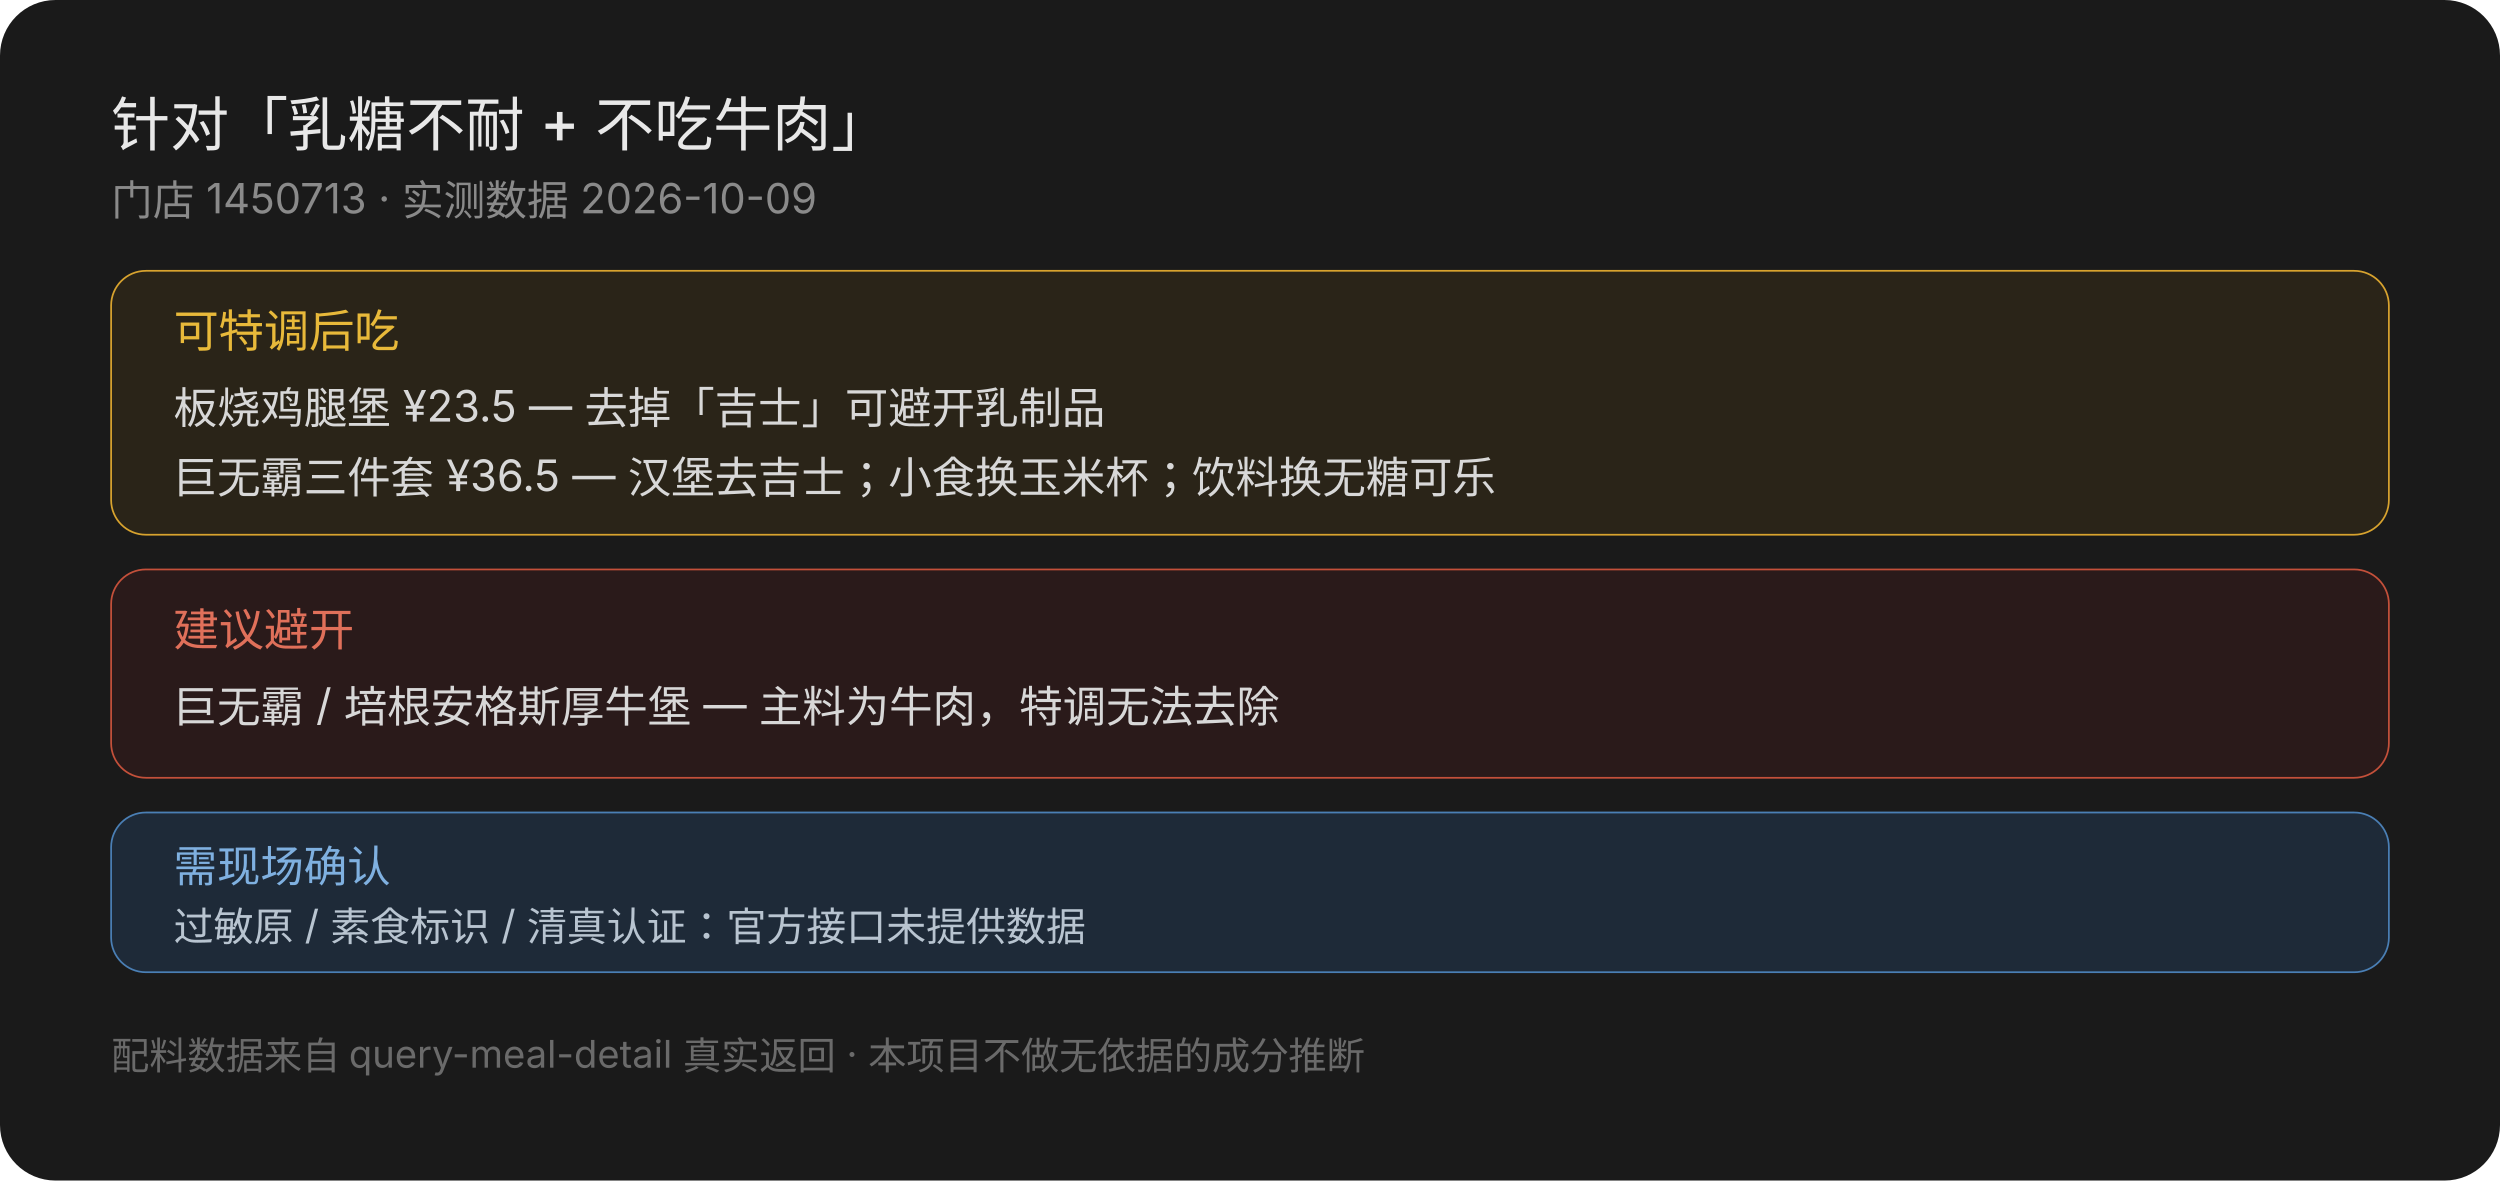
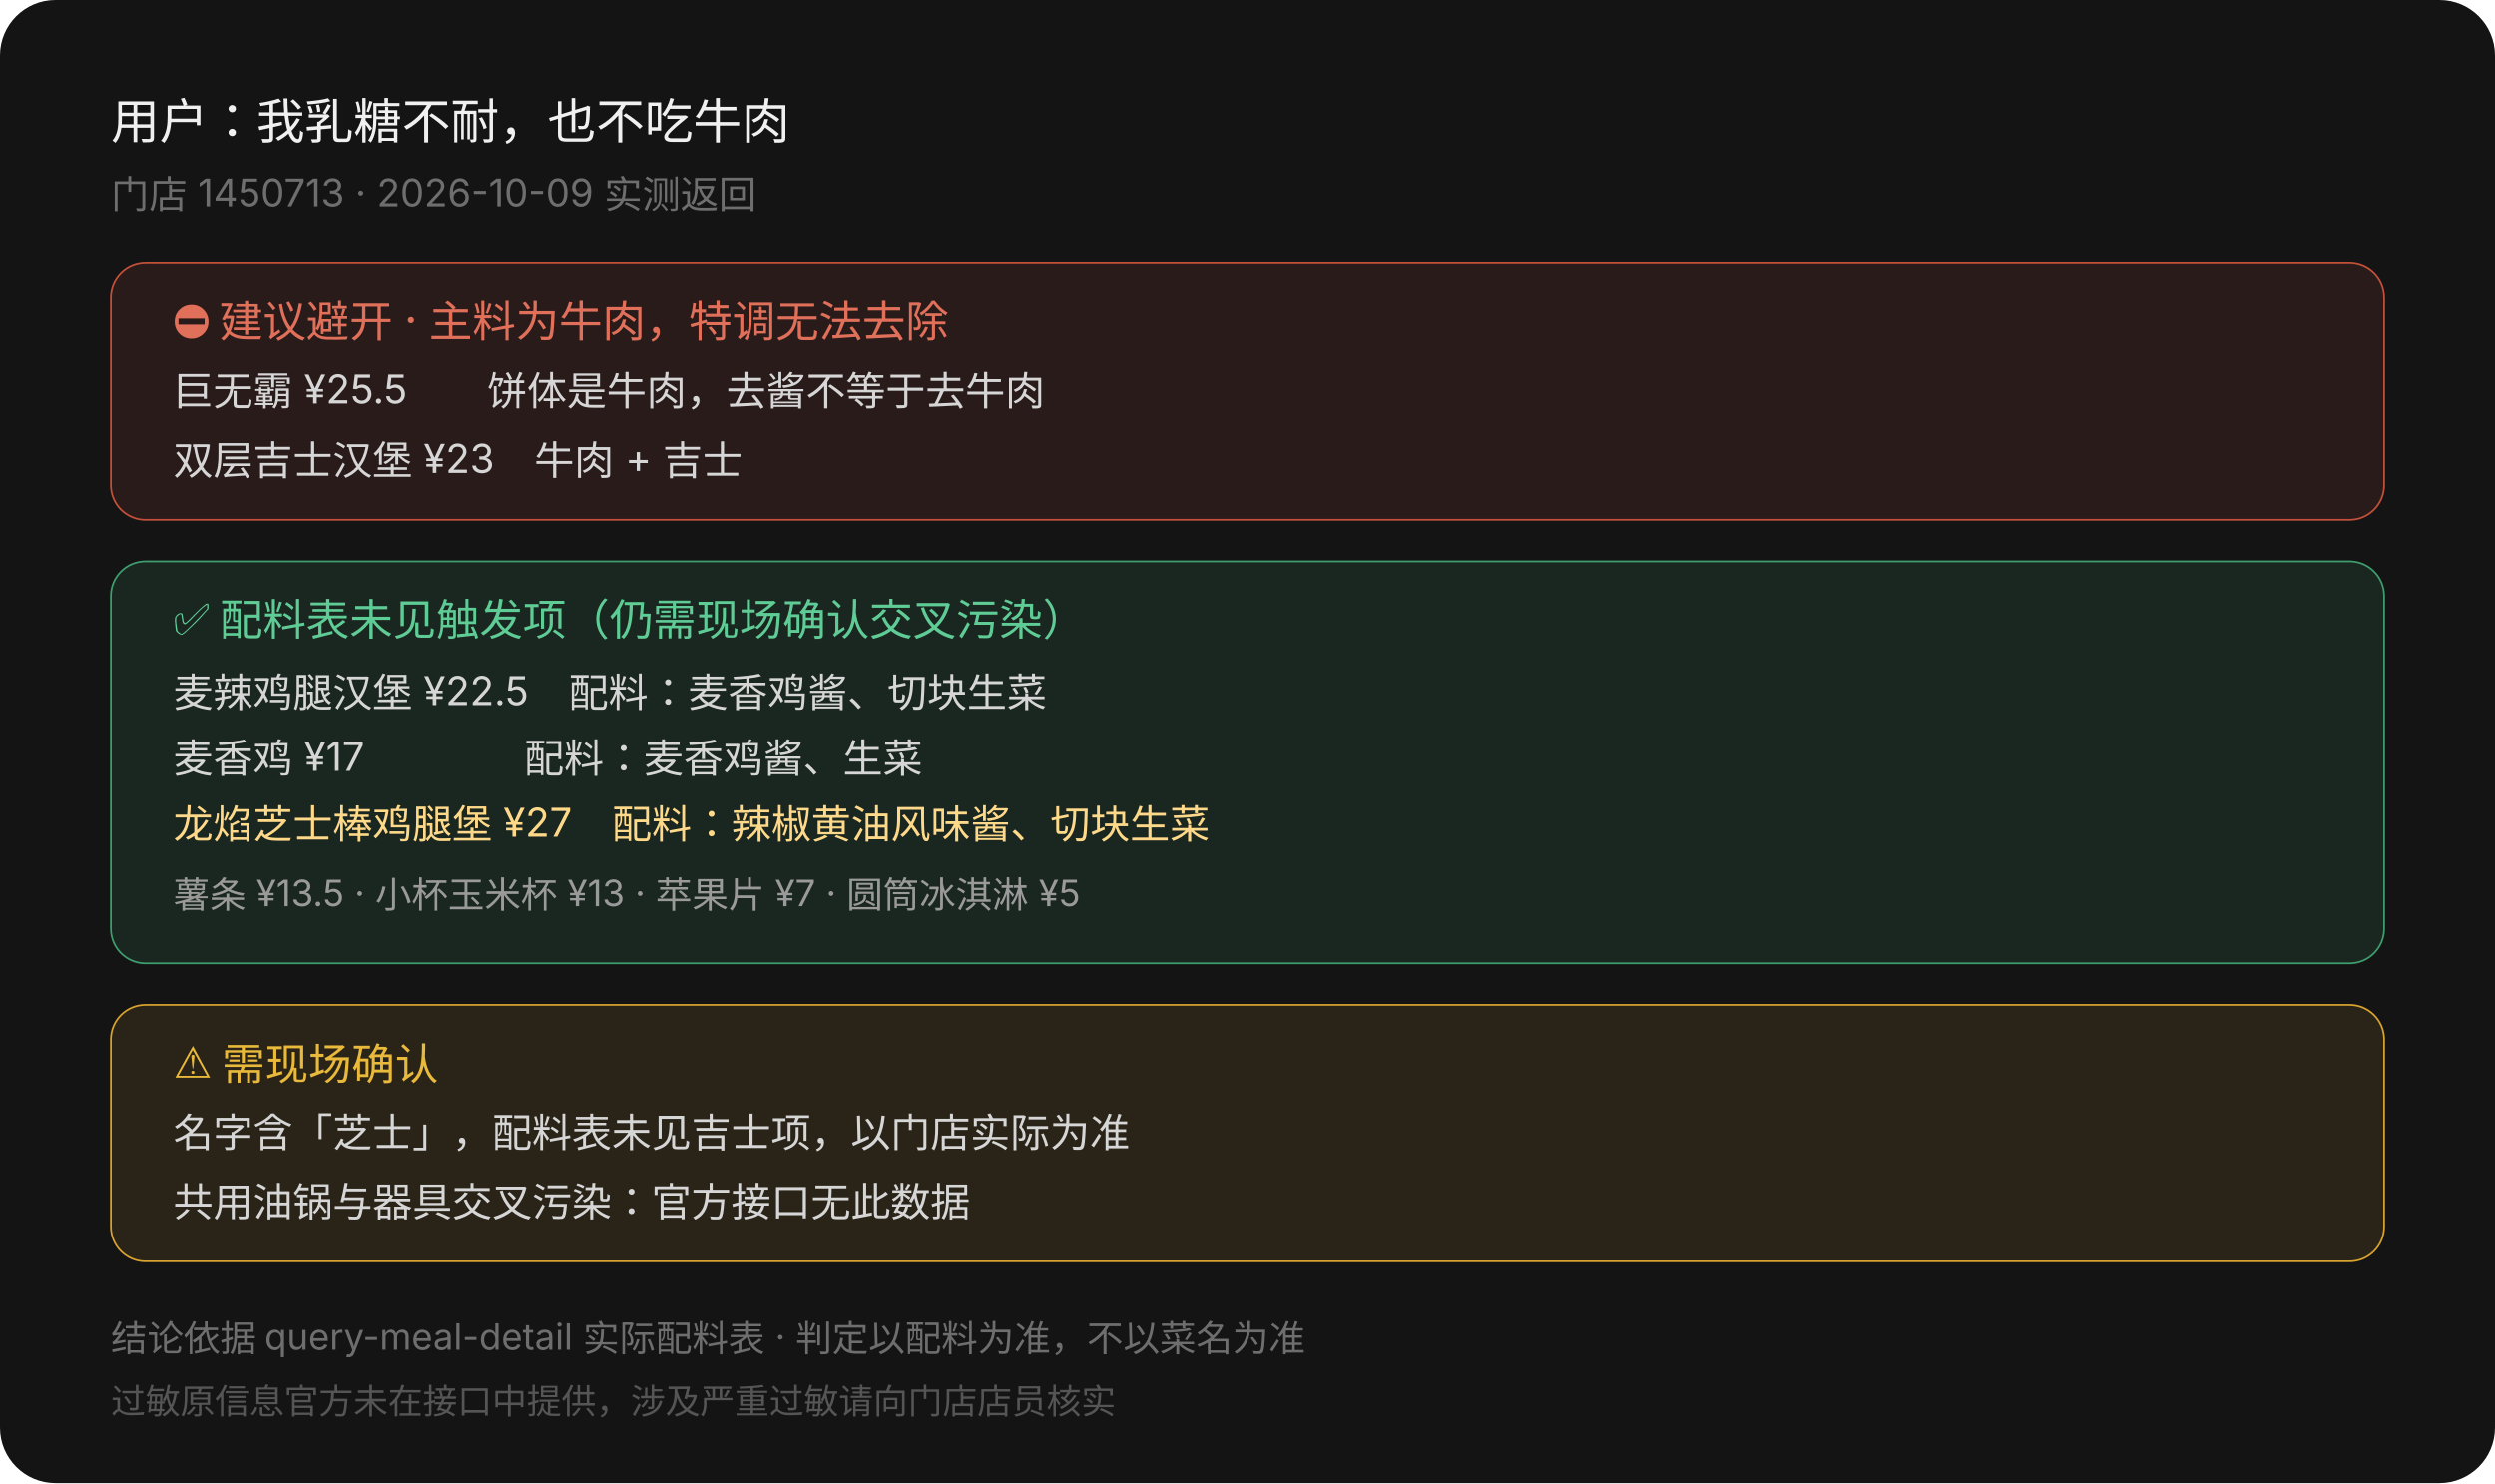
- <svg xmlns="http://www.w3.org/2000/svg" viewBox="0 0 720 340" font-family="-apple-system, BlinkMacSystemFont, 'Segoe UI', 'PingFang SC', 'Microsoft YaHei', sans-serif">
-   <rect width="720" height="340" rx="16" fill="#1A1A1A" />
-   <text x="32" y="42" fill="#E8E8E8" font-size="17" font-weight="500">针对「乳糖不耐 + 不吃牛肉」</text>
-   <text x="32" y="62" fill="#8A8A8A" font-size="12">门店 1450713 · 实测数据 2026-10-09</text>
-   <rect x="32" y="78" width="656" height="76" rx="10" fill="#2A2418" stroke="#D8A32E" stroke-width="0.5" />
-   <text x="50" y="100" fill="#E8B93A" font-size="13" font-weight="500">可特调后吃</text>
-   <text x="50" y="122" fill="#D8D8D8" font-size="12.5">板烧鸡腿堡 ¥23.5 — 去掉「吉士」可避开乳制品</text>
-   <text x="50" y="142" fill="#D8D8D8" font-size="12.5">巨无霸三件套 ¥36.5 — 汉堡去吉士；小食换玉米杯；饮料换无糖可乐</text>
-   <rect x="32" y="164" width="656" height="60" rx="10" fill="#2A1A1A" stroke="#C4503A" stroke-width="0.5" />
-   <text x="50" y="186" fill="#E0705A" font-size="13" font-weight="500">建议避开</text>
-   <text x="50" y="208" fill="#D8D8D8" font-size="12.5">巨无霸 / 培根安格斯厚牛堡 — 主料为牛肉，特调无法去除</text>
-   <rect x="32" y="234" width="656" height="46" rx="10" fill="#1E2A38" stroke="#4A7FB5" stroke-width="0.5" />
-   <text x="50" y="254" fill="#7FB0E0" font-size="12.5" font-weight="500">需现场确认</text>
-   <text x="50" y="271" fill="#B8C4D0" font-size="11.5">过敏原 / 素食标识 / 清真认证：官方接口未提供数据</text>
-   <text x="32" y="308" fill="#6A6A6A" font-size="11">配料数据来自 query-meal-detail 真实返回 · 本项目不做无依据的成分推断</text>
+ <svg xmlns="http://www.w3.org/2000/svg" viewBox="0 0 720 428" font-family="-apple-system, BlinkMacSystemFont, 'Segoe UI', 'PingFang SC', 'Microsoft YaHei', sans-serif">
+   <rect width="720" height="428" rx="16" fill="#141414" />
+   <text x="32" y="40" fill="#F0F0F0" font-size="14" font-weight="500">用户：我乳糖不耐，也不吃牛肉</text>
+   <text x="32" y="60" fill="#6E6E6E" font-size="11">门店 1450713 · 2026-10-09 实测返回</text>
+   <rect x="32" y="76" width="656" height="74" rx="10" fill="#2A1B1B" stroke="#C4503A" stroke-width="0.5" />
+   <text x="50" y="97" fill="#E0705A" font-size="12.5" font-weight="500">⛔ 建议避开 · 主料为牛肉，特调无法去除</text>
+   <text x="50" y="117" fill="#D6D6D6" font-size="11.5">巨无霸 ¥25.5　　饼体是牛肉，去酱不等于去牛肉</text>
+   <text x="50" y="137" fill="#D6D6D6" font-size="11.5">双层吉士汉堡 ¥23　牛肉 + 吉士</text>
+   <rect x="32" y="162" width="656" height="116" rx="10" fill="#1A2620" stroke="#3E9E6E" stroke-width="0.5" />
+   <text x="50" y="183" fill="#5FCB95" font-size="12.5" font-weight="500">✅ 配料表未见触发项（仍需现场确认交叉污染）</text>
+   <text x="50" y="204" fill="#D6D6D6" font-size="11.5">麦辣鸡腿汉堡 ¥22.5　配料：麦香鸡酱、切块生菜</text>
+   <text x="50" y="223" fill="#D6D6D6" font-size="11.5">麦香鸡 ¥17　　　　配料：麦香鸡酱、生菜</text>
+   <text x="50" y="242" fill="#FFD98A" font-size="11.5">龙焰芝士棒鸡腿堡 ¥27　配料：辣椒黄油风味酱、切块生菜</text>
+   <text x="50" y="262" fill="#9A9A9A" font-size="10.5">薯条 ¥13.5 · 小杯玉米杯 ¥13 · 苹果片 ¥7 · 圆筒冰淇淋 ¥5</text>
+   <rect x="32" y="290" width="656" height="74" rx="10" fill="#2A2418" stroke="#D8A32E" stroke-width="0.5" />
+   <text x="50" y="311" fill="#E8B93A" font-size="12.5" font-weight="500">⚠️ 需现场确认</text>
+   <text x="50" y="331" fill="#D6D6D6" font-size="11.5">名字含「芝士」，配料表未见吉士项，以门店实际为准</text>
+   <text x="50" y="351" fill="#D6D6D6" font-size="11.5">共用油锅与器具交叉污染：官方接口无此数据</text>
+   <text x="32" y="390" fill="#6E6E6E" font-size="10.5">结论依据 query-meal-detail 实际配料表 · 判定以配料为准，不以菜名为准</text>
+   <text x="32" y="408" fill="#555555" font-size="10">过敏原信息官方未在接口中提供，涉及严重过敏请向门店店员核实</text>
</svg>
